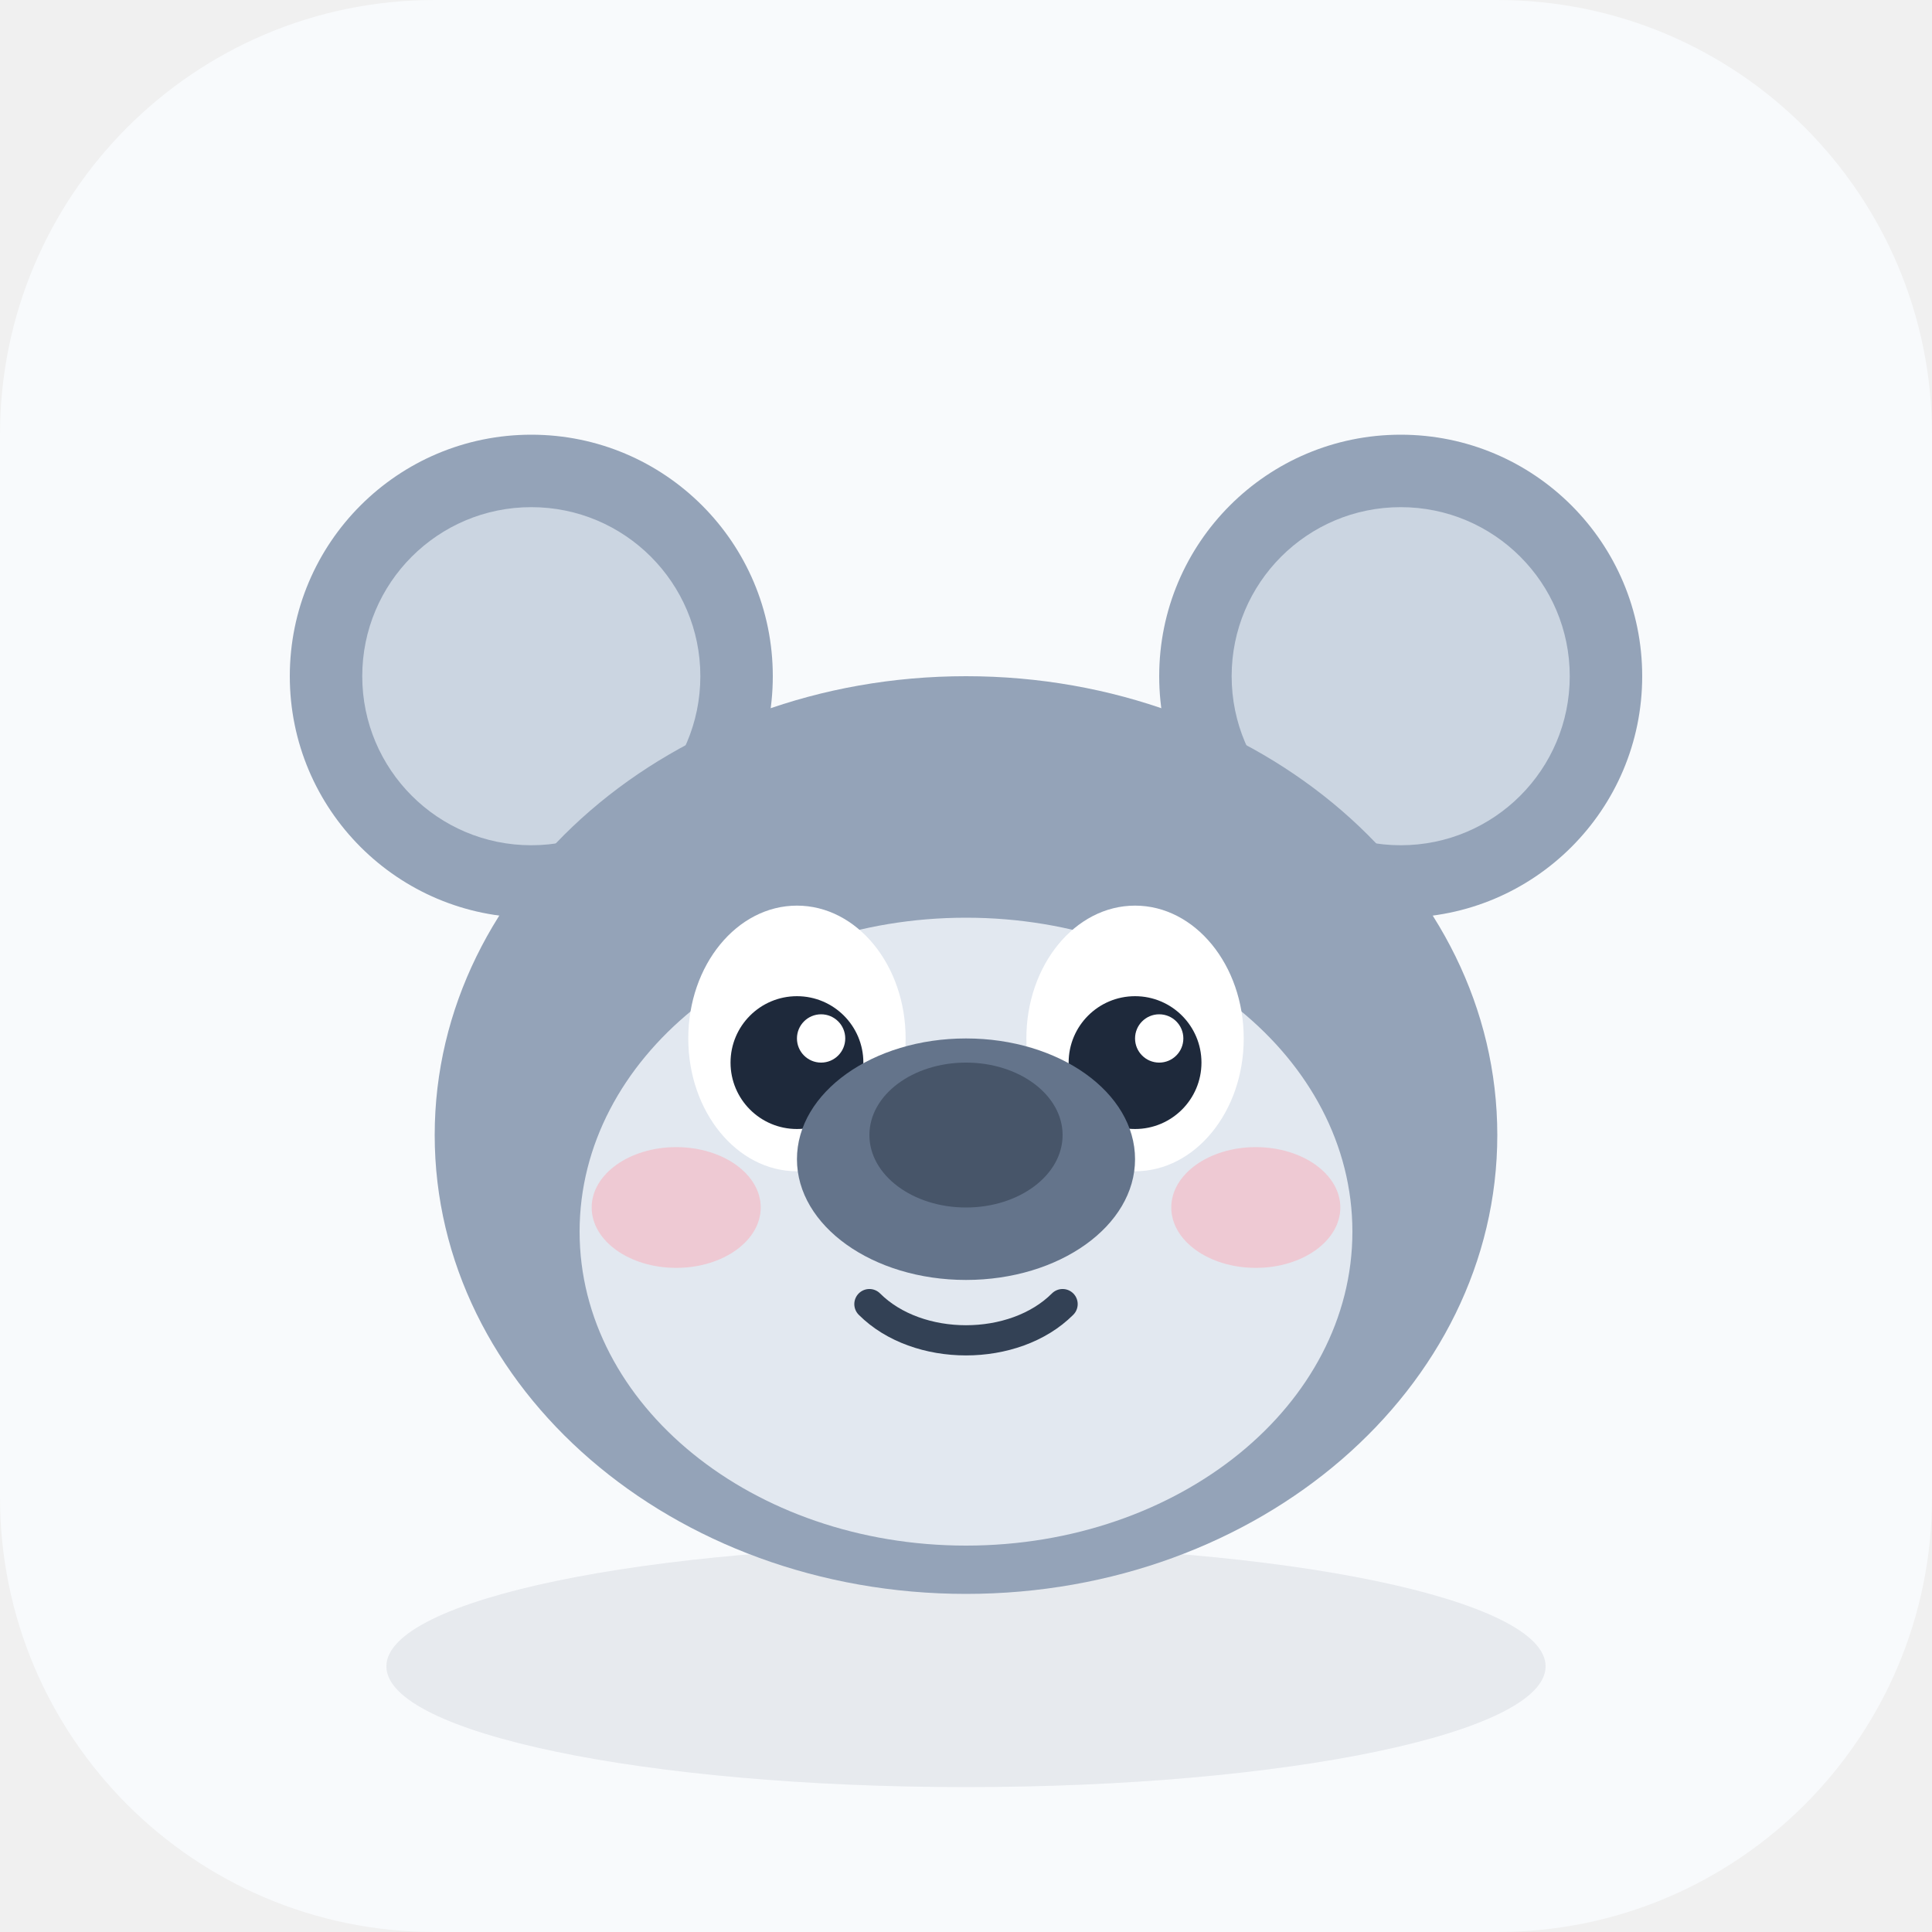
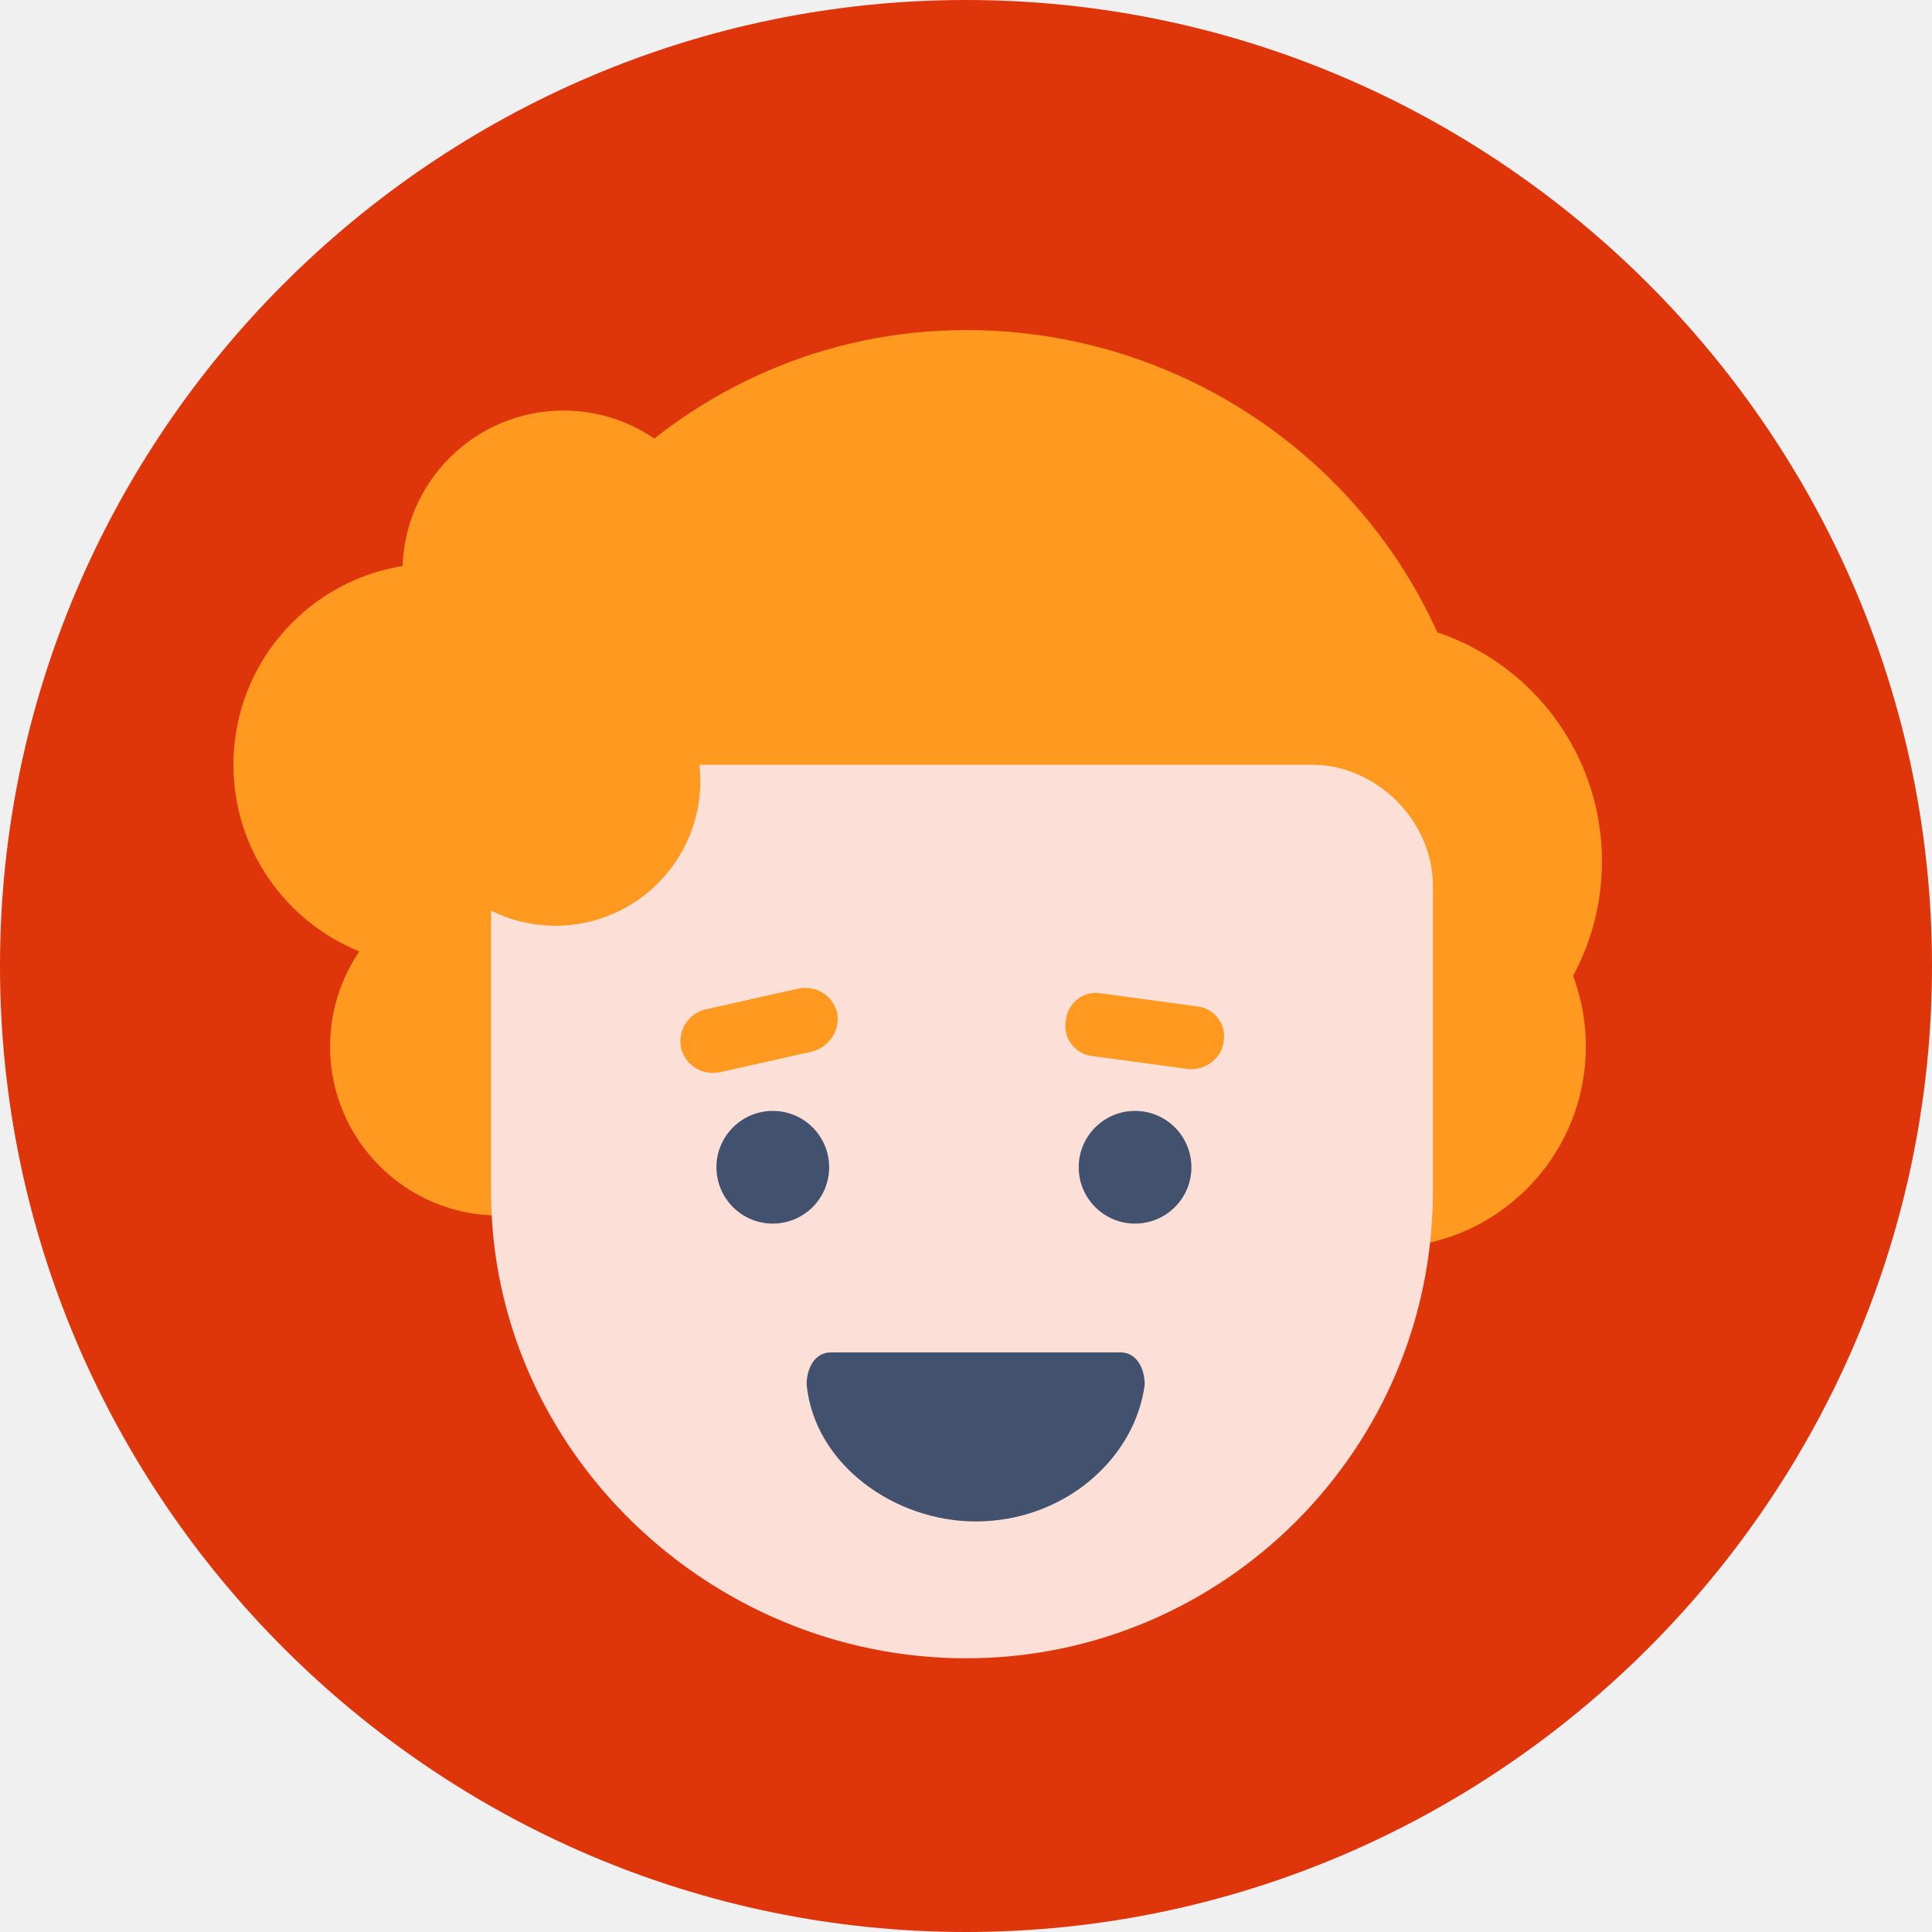
- <svg xmlns="http://www.w3.org/2000/svg" width="160" height="160" viewBox="0 0 160 160" fill="none">
-   <rect width="160" height="160" rx="36" fill="#F8FAFC" />
-   <ellipse cx="80" cy="138" rx="48" ry="10" fill="#64748B" fill-opacity="0.12" />
-   <circle cx="44" cy="56" r="20" fill="#94A3B8" />
-   <circle cx="116" cy="56" r="20" fill="#94A3B8" />
-   <circle cx="44" cy="56" r="14" fill="#CBD5E1" />
-   <circle cx="116" cy="56" r="14" fill="#CBD5E1" />
-   <ellipse cx="80" cy="94" rx="44" ry="38" fill="#94A3B8" />
-   <ellipse cx="80" cy="102" rx="32" ry="26" fill="#E2E8F0" />
-   <ellipse cx="66" cy="86" rx="9" ry="11" fill="#FFF" />
-   <ellipse cx="94" cy="86" rx="9" ry="11" fill="#FFF" />
-   <circle cx="66" cy="88" r="5.5" fill="#1E293B" />
-   <circle cx="94" cy="88" r="5.5" fill="#1E293B" />
-   <circle cx="68" cy="86" r="2" fill="#FFF" />
-   <circle cx="96" cy="86" r="2" fill="#FFF" />
-   <ellipse cx="56" cy="100" rx="7" ry="5" fill="#FDA4AF" fill-opacity="0.45" />
-   <ellipse cx="104" cy="100" rx="7" ry="5" fill="#FDA4AF" fill-opacity="0.45" />
-   <ellipse cx="80" cy="96" rx="14" ry="10" fill="#64748B" />
-   <ellipse cx="80" cy="94" rx="8" ry="6" fill="#475569" />
-   <path d="M72 108C76 112 84 112 88 108" stroke="#334155" stroke-width="2.5" stroke-linecap="round" />
+ <svg xmlns="http://www.w3.org/2000/svg" id="bull" viewBox="0 0 120 120">
+   <style>
+     .st1,.st3{fill-rule:evenodd;clip-rule:evenodd;fill:#ff991f}.st3{fill:#42526e}
+   </style>
+   <g id="Page-1">
+     <g id="diverse-avatars" transform="translate(-574 -68)">
+       <g id="male_4" transform="translate(574 68)">
+         <path id="XMLID_15_" d="M60 120C27 120 0 93 0 60S27 0 60 0s60 27 60 60-27 60-60 60z" fill-rule="evenodd" clip-rule="evenodd" fill="#de350b" />
+         <path id="XMLID_14_" class="st1" d="M60 20.5C42.5 20.5 28.5 35 28.5 52v1H92v-1c0-17.5-14.5-31.5-32-31.5z" />
+         <circle id="XMLID_13_" class="st1" cx="32.5" cy="51.5" r="12.5" />
+         <circle id="XMLID_12_" class="st1" cx="31" cy="65" r="10.5" />
+         <circle id="XMLID_11_" class="st1" cx="84.5" cy="53.5" r="15" />
+         <circle id="XMLID_10_" class="st1" cx="86" cy="65" r="12.5" />
+         <circle id="XMLID_9_" class="st1" cx="35" cy="35.5" r="10" />
+         <circle id="XMLID_8_" class="st1" cx="27" cy="47.5" r="12.5" />
+         <path id="XMLID_7_" d="M60 103c-16 0-29.5-13-29.5-29V47.5h51c4 0 7.5 3.5 7.5 7.5v19c0 16-13 29-29 29z" fill-rule="evenodd" clip-rule="evenodd" fill="#fce0d8" />
+         <circle id="XMLID_6_" class="st3" cx="48" cy="72.5" r="3.5" />
+         <circle id="XMLID_5_" class="st3" cx="70.5" cy="72.5" r="3.5" />
+         <circle id="XMLID_3_" class="st1" cx="34.5" cy="48.5" r="9" />
+         <path id="Path" class="st1" d="M50.5 65.3l-5.8 1.3c-1.1.2-2.1-.4-2.4-1.5-.2-1.1.4-2.1 1.5-2.4l5.8-1.3c1.1-.2 2.1.4 2.4 1.5.2 1.1-.5 2.1-1.5 2.4z" />
+         <path class="st1" d="M73.8 66.4l-5.9-.8c-1.1-.1-1.9-1.1-1.7-2.2.1-1.1 1.1-1.9 2.2-1.7l5.9.8c1.1.1 1.9 1.1 1.7 2.2-.1 1-1.1 1.8-2.2 1.7z" />
+         <path class="st3" d="M60.6 94.5c5.5 0 9.9-3.9 10.5-8.5 0-1-.5-2-1.5-2h-18c-1 0-1.5 1-1.5 2 .5 5 5.5 8.5 10.5 8.5z" />
+       </g>
+     </g>
+   </g>
</svg>
